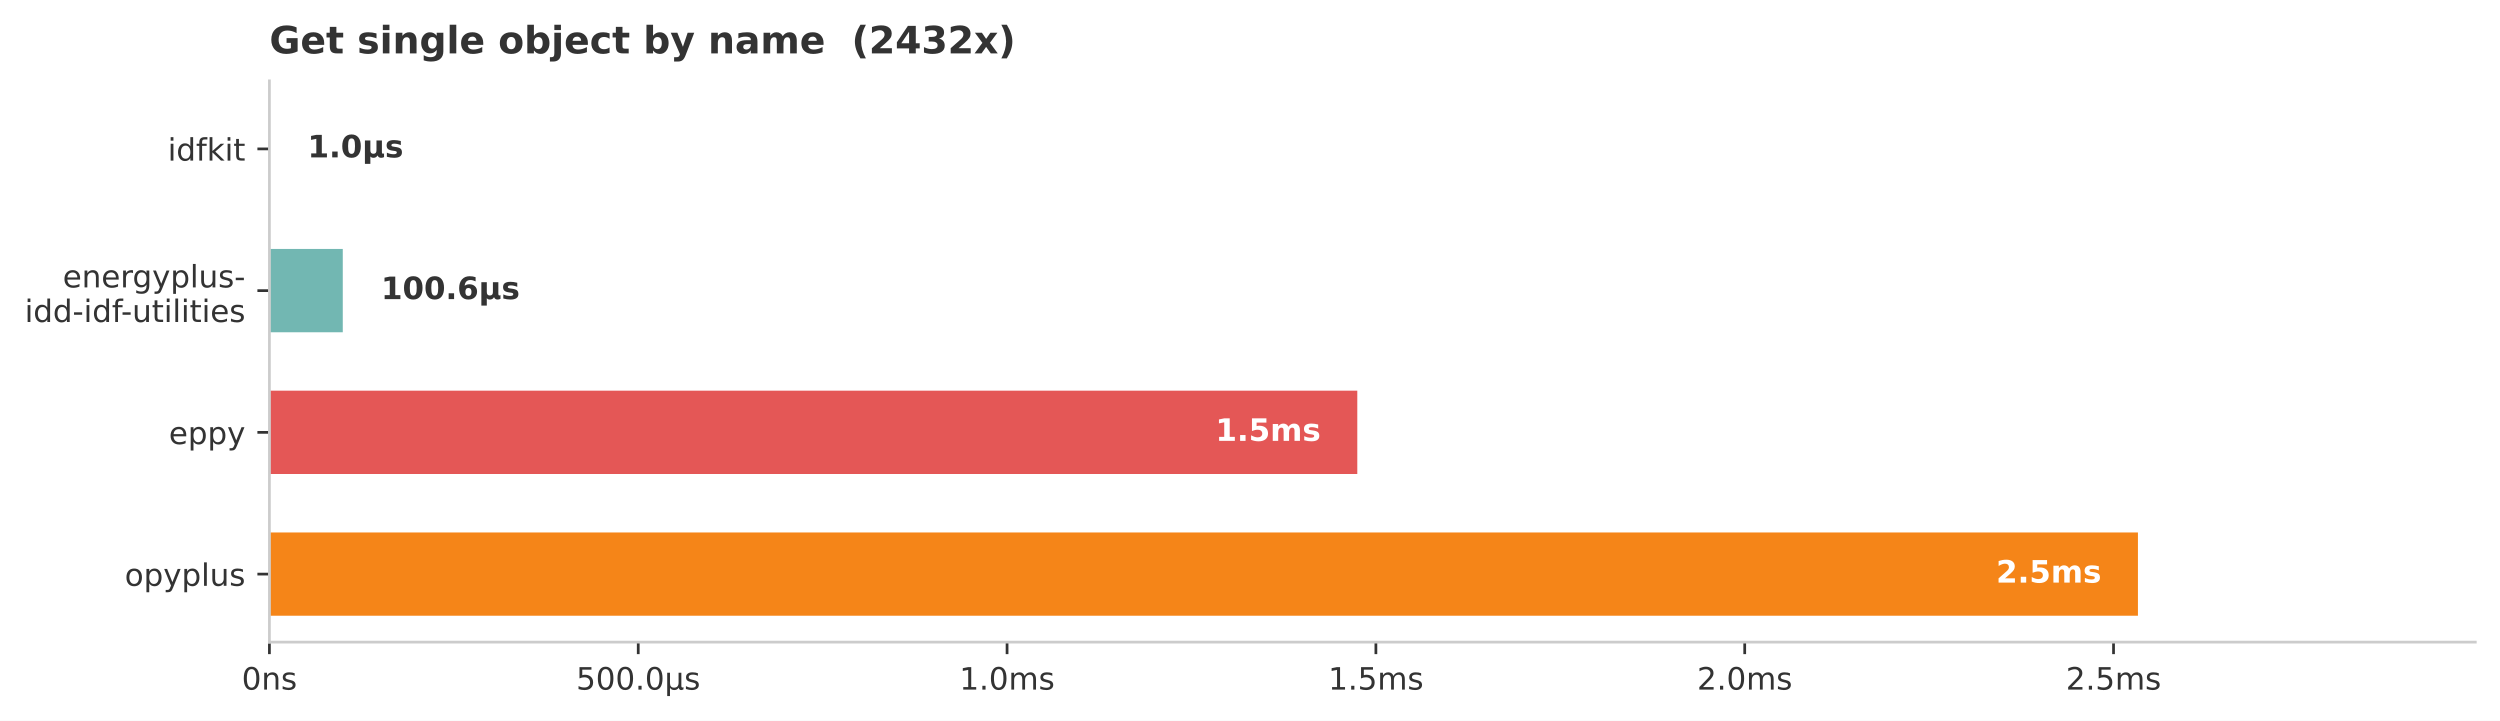
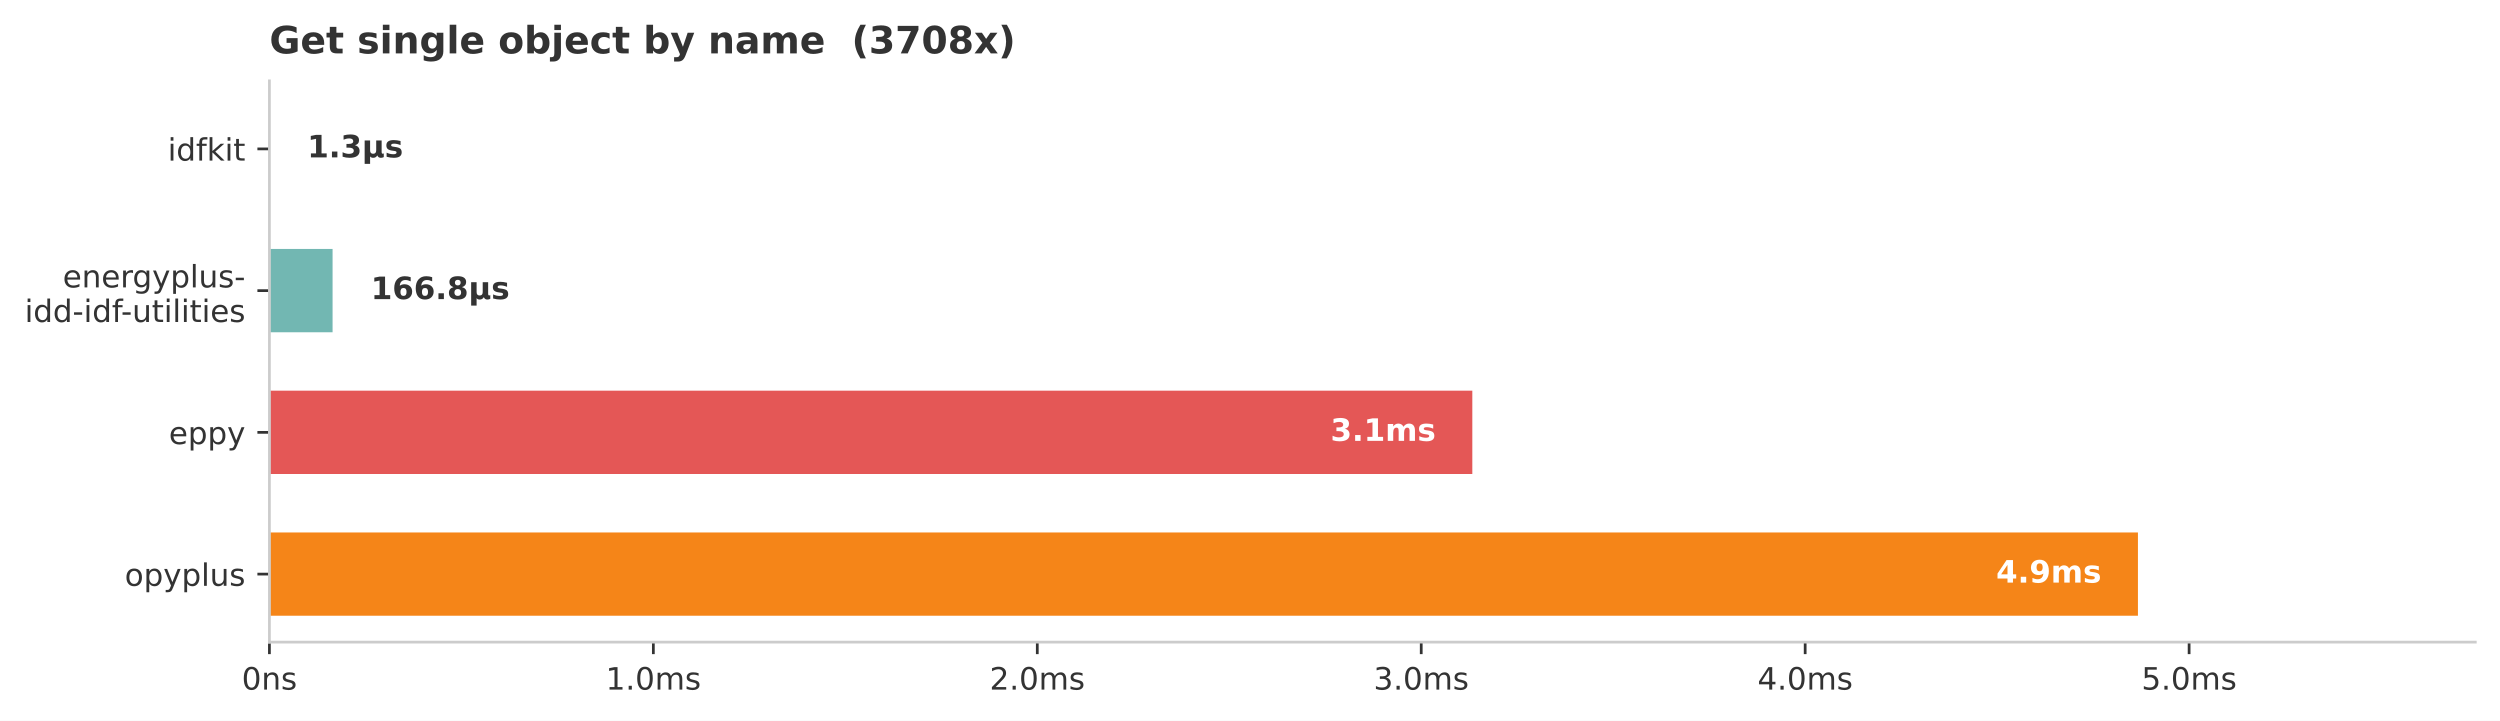
<svg xmlns="http://www.w3.org/2000/svg" xmlns:xlink="http://www.w3.org/1999/xlink" width="728.4pt" height="210pt" viewBox="0 0 728.4 210" version="1.1">
  <defs>
    <style type="text/css">*{stroke-linejoin: round; stroke-linecap: butt}</style>
  </defs>
  <g id="figure_1">
    <g id="patch_1">
      <path d="M 0 210 L 728.4 210 L 728.4 -0 L 0 -0 z " style="fill: #ffffff" />
    </g>
    <g id="axes_1">
      <g id="patch_2">
        <path d="M 78.497 187.089 L 721.2 187.089 L 721.2 23.558 L 78.497 23.558 z " style="fill: #ffffff" />
      </g>
      <g id="patch_3">
-         <path d="M 78.497 30.992 L 78.721 30.992 L 78.721 55.769 L 78.497 55.769 z " clip-path="url(#p3cf8672dc3)" style="fill: #4c78a8; stroke: #ffffff; stroke-width: 0.5; stroke-linejoin: miter" />
+         <path d="M 78.497 30.992 L 78.643 30.992 L 78.643 55.769 L 78.497 55.769 z " clip-path="url(#p6bf62dc56f)" style="fill: #4c78a8; stroke: #ffffff; stroke-width: 0.5; stroke-linejoin: miter" />
      </g>
      <g id="patch_4">
-         <path d="M 78.497 72.287 L 100.123 72.287 L 100.123 97.065 L 78.497 97.065 z " clip-path="url(#p3cf8672dc3)" style="fill: #72b7b2; stroke: #ffffff; stroke-width: 0.5; stroke-linejoin: miter" />
+         <path d="M 78.497 72.287 L 97.15 72.287 L 97.15 97.065 L 78.497 97.065 z " clip-path="url(#p6bf62dc56f)" style="fill: #72b7b2; stroke: #ffffff; stroke-width: 0.5; stroke-linejoin: miter" />
      </g>
      <g id="patch_5">
-         <path d="M 78.497 113.583 L 395.711 113.583 L 395.711 138.36 L 78.497 138.36 z " clip-path="url(#p3cf8672dc3)" style="fill: #e45756; stroke: #ffffff; stroke-width: 0.5; stroke-linejoin: miter" />
+         <path d="M 78.497 113.583 L 429.224 113.583 L 429.224 138.36 L 78.497 138.36 z " clip-path="url(#p6bf62dc56f)" style="fill: #e45756; stroke: #ffffff; stroke-width: 0.5; stroke-linejoin: miter" />
      </g>
      <g id="patch_6">
-         <path d="M 78.497 154.879 L 623.16 154.879 L 623.16 179.656 L 78.497 179.656 z " clip-path="url(#p3cf8672dc3)" style="fill: #f58518; stroke: #ffffff; stroke-width: 0.5; stroke-linejoin: miter" />
+         <path d="M 78.497 154.879 L 623.16 154.879 L 623.16 179.656 L 78.497 179.656 z " clip-path="url(#p6bf62dc56f)" style="fill: #f58518; stroke: #ffffff; stroke-width: 0.5; stroke-linejoin: miter" />
      </g>
      <g id="matplotlib.axis_1">
        <g id="xtick_1">
          <g id="line2d_1">
            <defs>
-               <path id="md26b31e6a0" d="M 0 0 L 0 3.5 " style="stroke: #333333; stroke-width: 0.8" />
+               <path id="me1932e61db" d="M 0 0 L 0 3.5 " style="stroke: #333333; stroke-width: 0.8" />
            </defs>
            <g>
-               <use xlink:href="#md26b31e6a0" x="78.497" y="187.089" style="fill: #333333; stroke: #333333; stroke-width: 0.8" />
+               <use xlink:href="#me1932e61db" x="78.497" y="187.089" style="fill: #333333; stroke: #333333; stroke-width: 0.8" />
            </g>
          </g>
          <g id="text_1">
            <g style="fill: #333333" transform="translate(70.43734 200.9278) scale(0.09 -0.09)">
              <defs>
                <path id="DejaVuSans-30" d="M 2034 4250 Q 1547 4250 1301 3770 Q 1056 3291 1056 2328 Q 1056 1369 1301 889 Q 1547 409 2034 409 Q 2525 409 2770 889 Q 3016 1369 3016 2328 Q 3016 3291 2770 3770 Q 2525 4250 2034 4250 z M 2034 4750 Q 2819 4750 3233 4129 Q 3647 3509 3647 2328 Q 3647 1150 3233 529 Q 2819 -91 2034 -91 Q 1250 -91 836 529 Q 422 1150 422 2328 Q 422 3509 836 4129 Q 1250 4750 2034 4750 z " transform="scale(0.015625)" />
                <path id="DejaVuSans-6e" d="M 3513 2113 L 3513 0 L 2938 0 L 2938 2094 Q 2938 2591 2744 2837 Q 2550 3084 2163 3084 Q 1697 3084 1428 2787 Q 1159 2491 1159 1978 L 1159 0 L 581 0 L 581 3500 L 1159 3500 L 1159 2956 Q 1366 3272 1645 3428 Q 1925 3584 2291 3584 Q 2894 3584 3203 3211 Q 3513 2838 3513 2113 z " transform="scale(0.015625)" />
                <path id="DejaVuSans-73" d="M 2834 3397 L 2834 2853 Q 2591 2978 2328 3040 Q 2066 3103 1784 3103 Q 1356 3103 1142 2972 Q 928 2841 928 2578 Q 928 2378 1081 2264 Q 1234 2150 1697 2047 L 1894 2003 Q 2506 1872 2764 1633 Q 3022 1394 3022 966 Q 3022 478 2636 193 Q 2250 -91 1575 -91 Q 1294 -91 989 -36 Q 684 19 347 128 L 347 722 Q 666 556 975 473 Q 1284 391 1588 391 Q 1994 391 2212 530 Q 2431 669 2431 922 Q 2431 1156 2273 1281 Q 2116 1406 1581 1522 L 1381 1569 Q 847 1681 609 1914 Q 372 2147 372 2553 Q 372 3047 722 3315 Q 1072 3584 1716 3584 Q 2034 3584 2315 3537 Q 2597 3491 2834 3397 z " transform="scale(0.015625)" />
              </defs>
              <use xlink:href="#DejaVuSans-30" />
              <use xlink:href="#DejaVuSans-6e" transform="translate(63.62305 0)" />
              <use xlink:href="#DejaVuSans-73" transform="translate(127.002 0)" />
            </g>
          </g>
        </g>
        <g id="xtick_2">
          <g id="line2d_2">
            <g>
-               <use xlink:href="#md26b31e6a0" x="185.957" y="187.089" style="fill: #333333; stroke: #333333; stroke-width: 0.8" />
+               <use xlink:href="#me1932e61db" x="190.361" y="187.089" style="fill: #333333; stroke: #333333; stroke-width: 0.8" />
            </g>
          </g>
          <g id="text_2">
-             <g style="fill: #333333" transform="translate(167.8671 200.9278) scale(0.09 -0.09)">
-               <defs>
-                 <path id="DejaVuSans-35" d="M 691 4666 L 3169 4666 L 3169 4134 L 1269 4134 L 1269 2991 Q 1406 3038 1543 3061 Q 1681 3084 1819 3084 Q 2600 3084 3056 2656 Q 3513 2228 3513 1497 Q 3513 744 3044 326 Q 2575 -91 1722 -91 Q 1428 -91 1123 -41 Q 819 9 494 109 L 494 744 Q 775 591 1075 516 Q 1375 441 1709 441 Q 2250 441 2565 725 Q 2881 1009 2881 1497 Q 2881 1984 2565 2268 Q 2250 2553 1709 2553 Q 1456 2553 1204 2497 Q 953 2441 691 2322 L 691 4666 z " transform="scale(0.015625)" />
+             <g style="fill: #333333" transform="translate(176.477 200.9278) scale(0.09 -0.09)">
+               <defs>
+                 <path id="DejaVuSans-31" d="M 794 531 L 1825 531 L 1825 4091 L 703 3866 L 703 4441 L 1819 4666 L 2450 4666 L 2450 531 L 3481 531 L 3481 0 L 794 0 L 794 531 z " transform="scale(0.015625)" />
                <path id="DejaVuSans-2e" d="M 684 794 L 1344 794 L 1344 0 L 684 0 L 684 794 z " transform="scale(0.015625)" />
-                 <path id="DejaVuSans-b5" d="M 544 -1331 L 544 3500 L 1119 3500 L 1119 1325 Q 1119 872 1334 640 Q 1550 409 1972 409 Q 2434 409 2667 671 Q 2900 934 2900 1459 L 2900 3500 L 3475 3500 L 3475 806 Q 3475 619 3529 530 Q 3584 441 3700 441 Q 3728 441 3778 458 Q 3828 475 3916 513 L 3916 50 Q 3788 -22 3673 -56 Q 3559 -91 3450 -91 Q 3234 -91 3106 31 Q 2978 153 2931 403 Q 2775 156 2548 32 Q 2322 -91 2016 -91 Q 1697 -91 1473 31 Q 1250 153 1119 397 L 1119 -1331 L 544 -1331 z " transform="scale(0.015625)" />
-               </defs>
-               <use xlink:href="#DejaVuSans-35" />
-               <use xlink:href="#DejaVuSans-30" transform="translate(63.62305 0)" />
-               <use xlink:href="#DejaVuSans-30" transform="translate(127.2461 0)" />
-               <use xlink:href="#DejaVuSans-2e" transform="translate(190.8691 0)" />
-               <use xlink:href="#DejaVuSans-30" transform="translate(222.6562 0)" />
-               <use xlink:href="#DejaVuSans-b5" transform="translate(286.2793 0)" />
-               <use xlink:href="#DejaVuSans-73" transform="translate(349.9023 0)" />
+                 <path id="DejaVuSans-6d" d="M 3328 2828 Q 3544 3216 3844 3400 Q 4144 3584 4550 3584 Q 5097 3584 5394 3201 Q 5691 2819 5691 2113 L 5691 0 L 5113 0 L 5113 2094 Q 5113 2597 4934 2840 Q 4756 3084 4391 3084 Q 3944 3084 3684 2787 Q 3425 2491 3425 1978 L 3425 0 L 2847 0 L 2847 2094 Q 2847 2600 2669 2842 Q 2491 3084 2119 3084 Q 1678 3084 1418 2786 Q 1159 2488 1159 1978 L 1159 0 L 581 0 L 581 3500 L 1159 3500 L 1159 2956 Q 1356 3278 1631 3431 Q 1906 3584 2284 3584 Q 2666 3584 2933 3390 Q 3200 3197 3328 2828 z " transform="scale(0.015625)" />
+               </defs>
+               <use xlink:href="#DejaVuSans-31" />
+               <use xlink:href="#DejaVuSans-2e" transform="translate(63.62305 0)" />
+               <use xlink:href="#DejaVuSans-30" transform="translate(95.41016 0)" />
+               <use xlink:href="#DejaVuSans-6d" transform="translate(159.0332 0)" />
+               <use xlink:href="#DejaVuSans-73" transform="translate(256.4453 0)" />
            </g>
          </g>
        </g>
        <g id="xtick_3">
          <g id="line2d_3">
            <g>
-               <use xlink:href="#md26b31e6a0" x="293.418" y="187.089" style="fill: #333333; stroke: #333333; stroke-width: 0.8" />
+               <use xlink:href="#me1932e61db" x="302.225" y="187.089" style="fill: #333333; stroke: #333333; stroke-width: 0.8" />
            </g>
          </g>
          <g id="text_3">
-             <g style="fill: #333333" transform="translate(279.5336 200.9278) scale(0.09 -0.09)">
-               <defs>
-                 <path id="DejaVuSans-31" d="M 794 531 L 1825 531 L 1825 4091 L 703 3866 L 703 4441 L 1819 4666 L 2450 4666 L 2450 531 L 3481 531 L 3481 0 L 794 0 L 794 531 z " transform="scale(0.015625)" />
-                 <path id="DejaVuSans-6d" d="M 3328 2828 Q 3544 3216 3844 3400 Q 4144 3584 4550 3584 Q 5097 3584 5394 3201 Q 5691 2819 5691 2113 L 5691 0 L 5113 0 L 5113 2094 Q 5113 2597 4934 2840 Q 4756 3084 4391 3084 Q 3944 3084 3684 2787 Q 3425 2491 3425 1978 L 3425 0 L 2847 0 L 2847 2094 Q 2847 2600 2669 2842 Q 2491 3084 2119 3084 Q 1678 3084 1418 2786 Q 1159 2488 1159 1978 L 1159 0 L 581 0 L 581 3500 L 1159 3500 L 1159 2956 Q 1356 3278 1631 3431 Q 1906 3584 2284 3584 Q 2666 3584 2933 3390 Q 3200 3197 3328 2828 z " transform="scale(0.015625)" />
-               </defs>
-               <use xlink:href="#DejaVuSans-31" />
+             <g style="fill: #333333" transform="translate(288.3413 200.9278) scale(0.09 -0.09)">
+               <defs>
+                 <path id="DejaVuSans-32" d="M 1228 531 L 3431 531 L 3431 0 L 469 0 L 469 531 Q 828 903 1448 1529 Q 2069 2156 2228 2338 Q 2531 2678 2651 2914 Q 2772 3150 2772 3378 Q 2772 3750 2511 3984 Q 2250 4219 1831 4219 Q 1534 4219 1204 4116 Q 875 4013 500 3803 L 500 4441 Q 881 4594 1212 4672 Q 1544 4750 1819 4750 Q 2544 4750 2975 4387 Q 3406 4025 3406 3419 Q 3406 3131 3298 2873 Q 3191 2616 2906 2266 Q 2828 2175 2409 1742 Q 1991 1309 1228 531 z " transform="scale(0.015625)" />
+               </defs>
+               <use xlink:href="#DejaVuSans-32" />
              <use xlink:href="#DejaVuSans-2e" transform="translate(63.62305 0)" />
              <use xlink:href="#DejaVuSans-30" transform="translate(95.41016 0)" />
              <use xlink:href="#DejaVuSans-6d" transform="translate(159.0332 0)" />
              <use xlink:href="#DejaVuSans-73" transform="translate(256.4453 0)" />
            </g>
          </g>
        </g>
        <g id="xtick_4">
          <g id="line2d_4">
            <g>
-               <use xlink:href="#md26b31e6a0" x="400.878" y="187.089" style="fill: #333333; stroke: #333333; stroke-width: 0.8" />
+               <use xlink:href="#me1932e61db" x="414.089" y="187.089" style="fill: #333333; stroke: #333333; stroke-width: 0.8" />
            </g>
          </g>
          <g id="text_4">
-             <g style="fill: #333333" transform="translate(386.9941 200.9278) scale(0.09 -0.09)">
-               <use xlink:href="#DejaVuSans-31" />
-               <use xlink:href="#DejaVuSans-2e" transform="translate(63.62305 0)" />
-               <use xlink:href="#DejaVuSans-35" transform="translate(95.41016 0)" />
+             <g style="fill: #333333" transform="translate(400.2056 200.9278) scale(0.09 -0.09)">
+               <defs>
+                 <path id="DejaVuSans-33" d="M 2597 2516 Q 3050 2419 3304 2112 Q 3559 1806 3559 1356 Q 3559 666 3084 287 Q 2609 -91 1734 -91 Q 1441 -91 1130 -33 Q 819 25 488 141 L 488 750 Q 750 597 1062 519 Q 1375 441 1716 441 Q 2309 441 2620 675 Q 2931 909 2931 1356 Q 2931 1769 2642 2001 Q 2353 2234 1838 2234 L 1294 2234 L 1294 2753 L 1863 2753 Q 2328 2753 2575 2939 Q 2822 3125 2822 3475 Q 2822 3834 2567 4026 Q 2313 4219 1838 4219 Q 1578 4219 1281 4162 Q 984 4106 628 3988 L 628 4550 Q 988 4650 1302 4700 Q 1616 4750 1894 4750 Q 2613 4750 3031 4423 Q 3450 4097 3450 3541 Q 3450 3153 3228 2886 Q 3006 2619 2597 2516 z " transform="scale(0.015625)" />
+               </defs>
+               <use xlink:href="#DejaVuSans-33" />
+               <use xlink:href="#DejaVuSans-2e" transform="translate(63.62305 0)" />
+               <use xlink:href="#DejaVuSans-30" transform="translate(95.41016 0)" />
              <use xlink:href="#DejaVuSans-6d" transform="translate(159.0332 0)" />
              <use xlink:href="#DejaVuSans-73" transform="translate(256.4453 0)" />
            </g>
          </g>
        </g>
        <g id="xtick_5">
          <g id="line2d_5">
            <g>
-               <use xlink:href="#md26b31e6a0" x="508.339" y="187.089" style="fill: #333333; stroke: #333333; stroke-width: 0.8" />
+               <use xlink:href="#me1932e61db" x="525.954" y="187.089" style="fill: #333333; stroke: #333333; stroke-width: 0.8" />
            </g>
          </g>
          <g id="text_5">
-             <g style="fill: #333333" transform="translate(494.4546 200.9278) scale(0.09 -0.09)">
-               <defs>
-                 <path id="DejaVuSans-32" d="M 1228 531 L 3431 531 L 3431 0 L 469 0 L 469 531 Q 828 903 1448 1529 Q 2069 2156 2228 2338 Q 2531 2678 2651 2914 Q 2772 3150 2772 3378 Q 2772 3750 2511 3984 Q 2250 4219 1831 4219 Q 1534 4219 1204 4116 Q 875 4013 500 3803 L 500 4441 Q 881 4594 1212 4672 Q 1544 4750 1819 4750 Q 2544 4750 2975 4387 Q 3406 4025 3406 3419 Q 3406 3131 3298 2873 Q 3191 2616 2906 2266 Q 2828 2175 2409 1742 Q 1991 1309 1228 531 z " transform="scale(0.015625)" />
-               </defs>
-               <use xlink:href="#DejaVuSans-32" />
+             <g style="fill: #333333" transform="translate(512.0699 200.9278) scale(0.09 -0.09)">
+               <defs>
+                 <path id="DejaVuSans-34" d="M 2419 4116 L 825 1625 L 2419 1625 L 2419 4116 z M 2253 4666 L 3047 4666 L 3047 1625 L 3713 1625 L 3713 1100 L 3047 1100 L 3047 0 L 2419 0 L 2419 1100 L 313 1100 L 313 1709 L 2253 4666 z " transform="scale(0.015625)" />
+               </defs>
+               <use xlink:href="#DejaVuSans-34" />
              <use xlink:href="#DejaVuSans-2e" transform="translate(63.62305 0)" />
              <use xlink:href="#DejaVuSans-30" transform="translate(95.41016 0)" />
              <use xlink:href="#DejaVuSans-6d" transform="translate(159.0332 0)" />
              <use xlink:href="#DejaVuSans-73" transform="translate(256.4453 0)" />
            </g>
          </g>
        </g>
        <g id="xtick_6">
          <g id="line2d_6">
            <g>
-               <use xlink:href="#md26b31e6a0" x="615.799" y="187.089" style="fill: #333333; stroke: #333333; stroke-width: 0.8" />
+               <use xlink:href="#me1932e61db" x="637.818" y="187.089" style="fill: #333333; stroke: #333333; stroke-width: 0.8" />
            </g>
          </g>
          <g id="text_6">
-             <g style="fill: #333333" transform="translate(601.9151 200.9278) scale(0.09 -0.09)">
-               <use xlink:href="#DejaVuSans-32" />
-               <use xlink:href="#DejaVuSans-2e" transform="translate(63.62305 0)" />
-               <use xlink:href="#DejaVuSans-35" transform="translate(95.41016 0)" />
+             <g style="fill: #333333" transform="translate(623.9342 200.9278) scale(0.09 -0.09)">
+               <defs>
+                 <path id="DejaVuSans-35" d="M 691 4666 L 3169 4666 L 3169 4134 L 1269 4134 L 1269 2991 Q 1406 3038 1543 3061 Q 1681 3084 1819 3084 Q 2600 3084 3056 2656 Q 3513 2228 3513 1497 Q 3513 744 3044 326 Q 2575 -91 1722 -91 Q 1428 -91 1123 -41 Q 819 9 494 109 L 494 744 Q 775 591 1075 516 Q 1375 441 1709 441 Q 2250 441 2565 725 Q 2881 1009 2881 1497 Q 2881 1984 2565 2268 Q 2250 2553 1709 2553 Q 1456 2553 1204 2497 Q 953 2441 691 2322 L 691 4666 z " transform="scale(0.015625)" />
+               </defs>
+               <use xlink:href="#DejaVuSans-35" />
+               <use xlink:href="#DejaVuSans-2e" transform="translate(63.62305 0)" />
+               <use xlink:href="#DejaVuSans-30" transform="translate(95.41016 0)" />
              <use xlink:href="#DejaVuSans-6d" transform="translate(159.0332 0)" />
              <use xlink:href="#DejaVuSans-73" transform="translate(256.4453 0)" />
            </g>
          </g>
        </g>
      </g>
      <g id="matplotlib.axis_2">
        <g id="ytick_1">
          <g id="line2d_7">
            <defs>
-               <path id="m6443f5de7f" d="M 0 0 L -3.5 0 " style="stroke: #333333; stroke-width: 0.8" />
+               <path id="m9a90d2bda2" d="M 0 0 L -3.5 0 " style="stroke: #333333; stroke-width: 0.8" />
            </defs>
            <g>
-               <use xlink:href="#m6443f5de7f" x="78.497" y="43.38" style="fill: #333333; stroke: #333333; stroke-width: 0.8" />
+               <use xlink:href="#m9a90d2bda2" x="78.497" y="43.38" style="fill: #333333; stroke: #333333; stroke-width: 0.8" />
            </g>
          </g>
          <g id="text_7">
            <g style="fill: #333333" transform="translate(48.87422 46.79951) scale(0.09 -0.09)">
              <defs>
                <path id="DejaVuSans-69" d="M 603 3500 L 1178 3500 L 1178 0 L 603 0 L 603 3500 z M 603 4863 L 1178 4863 L 1178 4134 L 603 4134 L 603 4863 z " transform="scale(0.015625)" />
                <path id="DejaVuSans-64" d="M 2906 2969 L 2906 4863 L 3481 4863 L 3481 0 L 2906 0 L 2906 525 Q 2725 213 2448 61 Q 2172 -91 1784 -91 Q 1150 -91 751 415 Q 353 922 353 1747 Q 353 2572 751 3078 Q 1150 3584 1784 3584 Q 2172 3584 2448 3432 Q 2725 3281 2906 2969 z M 947 1747 Q 947 1113 1208 752 Q 1469 391 1925 391 Q 2381 391 2643 752 Q 2906 1113 2906 1747 Q 2906 2381 2643 2742 Q 2381 3103 1925 3103 Q 1469 3103 1208 2742 Q 947 2381 947 1747 z " transform="scale(0.015625)" />
                <path id="DejaVuSans-66" d="M 2375 4863 L 2375 4384 L 1825 4384 Q 1516 4384 1395 4259 Q 1275 4134 1275 3809 L 1275 3500 L 2222 3500 L 2222 3053 L 1275 3053 L 1275 0 L 697 0 L 697 3053 L 147 3053 L 147 3500 L 697 3500 L 697 3744 Q 697 4328 969 4595 Q 1241 4863 1831 4863 L 2375 4863 z " transform="scale(0.015625)" />
                <path id="DejaVuSans-6b" d="M 581 4863 L 1159 4863 L 1159 1991 L 2875 3500 L 3609 3500 L 1753 1863 L 3688 0 L 2938 0 L 1159 1709 L 1159 0 L 581 0 L 581 4863 z " transform="scale(0.015625)" />
                <path id="DejaVuSans-74" d="M 1172 4494 L 1172 3500 L 2356 3500 L 2356 3053 L 1172 3053 L 1172 1153 Q 1172 725 1289 603 Q 1406 481 1766 481 L 2356 481 L 2356 0 L 1766 0 Q 1100 0 847 248 Q 594 497 594 1153 L 594 3053 L 172 3053 L 172 3500 L 594 3500 L 594 4494 L 1172 4494 z " transform="scale(0.015625)" />
              </defs>
              <use xlink:href="#DejaVuSans-69" />
              <use xlink:href="#DejaVuSans-64" transform="translate(27.7832 0)" />
              <use xlink:href="#DejaVuSans-66" transform="translate(91.25977 0)" />
              <use xlink:href="#DejaVuSans-6b" transform="translate(126.4648 0)" />
              <use xlink:href="#DejaVuSans-69" transform="translate(184.375 0)" />
              <use xlink:href="#DejaVuSans-74" transform="translate(212.1582 0)" />
            </g>
          </g>
        </g>
        <g id="ytick_2">
          <g id="line2d_8">
            <g>
-               <use xlink:href="#m6443f5de7f" x="78.497" y="84.676" style="fill: #333333; stroke: #333333; stroke-width: 0.8" />
+               <use xlink:href="#m9a90d2bda2" x="78.497" y="84.676" style="fill: #333333; stroke: #333333; stroke-width: 0.8" />
            </g>
          </g>
          <g id="text_8">
            <g style="fill: #333333" transform="translate(18.28125 83.74004) scale(0.09 -0.09)">
              <defs>
                <path id="DejaVuSans-65" d="M 3597 1894 L 3597 1613 L 953 1613 Q 991 1019 1311 708 Q 1631 397 2203 397 Q 2534 397 2845 478 Q 3156 559 3463 722 L 3463 178 Q 3153 47 2828 -22 Q 2503 -91 2169 -91 Q 1331 -91 842 396 Q 353 884 353 1716 Q 353 2575 817 3079 Q 1281 3584 2069 3584 Q 2775 3584 3186 3129 Q 3597 2675 3597 1894 z M 3022 2063 Q 3016 2534 2758 2815 Q 2500 3097 2075 3097 Q 1594 3097 1305 2825 Q 1016 2553 972 2059 L 3022 2063 z " transform="scale(0.015625)" />
                <path id="DejaVuSans-72" d="M 2631 2963 Q 2534 3019 2420 3045 Q 2306 3072 2169 3072 Q 1681 3072 1420 2755 Q 1159 2438 1159 1844 L 1159 0 L 581 0 L 581 3500 L 1159 3500 L 1159 2956 Q 1341 3275 1631 3429 Q 1922 3584 2338 3584 Q 2397 3584 2469 3576 Q 2541 3569 2628 3553 L 2631 2963 z " transform="scale(0.015625)" />
                <path id="DejaVuSans-67" d="M 2906 1791 Q 2906 2416 2648 2759 Q 2391 3103 1925 3103 Q 1463 3103 1205 2759 Q 947 2416 947 1791 Q 947 1169 1205 825 Q 1463 481 1925 481 Q 2391 481 2648 825 Q 2906 1169 2906 1791 z M 3481 434 Q 3481 -459 3084 -895 Q 2688 -1331 1869 -1331 Q 1566 -1331 1297 -1286 Q 1028 -1241 775 -1147 L 775 -588 Q 1028 -725 1275 -790 Q 1522 -856 1778 -856 Q 2344 -856 2625 -561 Q 2906 -266 2906 331 L 2906 616 Q 2728 306 2450 153 Q 2172 0 1784 0 Q 1141 0 747 490 Q 353 981 353 1791 Q 353 2603 747 3093 Q 1141 3584 1784 3584 Q 2172 3584 2450 3431 Q 2728 3278 2906 2969 L 2906 3500 L 3481 3500 L 3481 434 z " transform="scale(0.015625)" />
                <path id="DejaVuSans-79" d="M 2059 -325 Q 1816 -950 1584 -1140 Q 1353 -1331 966 -1331 L 506 -1331 L 506 -850 L 844 -850 Q 1081 -850 1212 -737 Q 1344 -625 1503 -206 L 1606 56 L 191 3500 L 800 3500 L 1894 763 L 2988 3500 L 3597 3500 L 2059 -325 z " transform="scale(0.015625)" />
                <path id="DejaVuSans-70" d="M 1159 525 L 1159 -1331 L 581 -1331 L 581 3500 L 1159 3500 L 1159 2969 Q 1341 3281 1617 3432 Q 1894 3584 2278 3584 Q 2916 3584 3314 3078 Q 3713 2572 3713 1747 Q 3713 922 3314 415 Q 2916 -91 2278 -91 Q 1894 -91 1617 61 Q 1341 213 1159 525 z M 3116 1747 Q 3116 2381 2855 2742 Q 2594 3103 2138 3103 Q 1681 3103 1420 2742 Q 1159 2381 1159 1747 Q 1159 1113 1420 752 Q 1681 391 2138 391 Q 2594 391 2855 752 Q 3116 1113 3116 1747 z " transform="scale(0.015625)" />
                <path id="DejaVuSans-6c" d="M 603 4863 L 1178 4863 L 1178 0 L 603 0 L 603 4863 z " transform="scale(0.015625)" />
                <path id="DejaVuSans-75" d="M 544 1381 L 544 3500 L 1119 3500 L 1119 1403 Q 1119 906 1312 657 Q 1506 409 1894 409 Q 2359 409 2629 706 Q 2900 1003 2900 1516 L 2900 3500 L 3475 3500 L 3475 0 L 2900 0 L 2900 538 Q 2691 219 2414 64 Q 2138 -91 1772 -91 Q 1169 -91 856 284 Q 544 659 544 1381 z M 1991 3584 L 1991 3584 z " transform="scale(0.015625)" />
                <path id="DejaVuSans-2d" d="M 313 2009 L 1997 2009 L 1997 1497 L 313 1497 L 313 2009 z " transform="scale(0.015625)" />
              </defs>
              <use xlink:href="#DejaVuSans-65" />
              <use xlink:href="#DejaVuSans-6e" transform="translate(61.52344 0)" />
              <use xlink:href="#DejaVuSans-65" transform="translate(124.9023 0)" />
              <use xlink:href="#DejaVuSans-72" transform="translate(186.4258 0)" />
              <use xlink:href="#DejaVuSans-67" transform="translate(225.7891 0)" />
              <use xlink:href="#DejaVuSans-79" transform="translate(289.2656 0)" />
              <use xlink:href="#DejaVuSans-70" transform="translate(348.4453 0)" />
              <use xlink:href="#DejaVuSans-6c" transform="translate(411.9219 0)" />
              <use xlink:href="#DejaVuSans-75" transform="translate(439.7051 0)" />
              <use xlink:href="#DejaVuSans-73" transform="translate(503.084 0)" />
              <use xlink:href="#DejaVuSans-2d" transform="translate(555.1836 0)" />
            </g>
            <g style="fill: #333333" transform="translate(7.2 93.81807) scale(0.09 -0.09)">
              <use xlink:href="#DejaVuSans-69" />
              <use xlink:href="#DejaVuSans-64" transform="translate(27.7832 0)" />
              <use xlink:href="#DejaVuSans-64" transform="translate(91.25977 0)" />
              <use xlink:href="#DejaVuSans-2d" transform="translate(154.7363 0)" />
              <use xlink:href="#DejaVuSans-69" transform="translate(190.8203 0)" />
              <use xlink:href="#DejaVuSans-64" transform="translate(218.6035 0)" />
              <use xlink:href="#DejaVuSans-66" transform="translate(282.0801 0)" />
              <use xlink:href="#DejaVuSans-2d" transform="translate(311.7852 0)" />
              <use xlink:href="#DejaVuSans-75" transform="translate(347.8691 0)" />
              <use xlink:href="#DejaVuSans-74" transform="translate(411.248 0)" />
              <use xlink:href="#DejaVuSans-69" transform="translate(450.457 0)" />
              <use xlink:href="#DejaVuSans-6c" transform="translate(478.2402 0)" />
              <use xlink:href="#DejaVuSans-69" transform="translate(506.0234 0)" />
              <use xlink:href="#DejaVuSans-74" transform="translate(533.8066 0)" />
              <use xlink:href="#DejaVuSans-69" transform="translate(573.0156 0)" />
              <use xlink:href="#DejaVuSans-65" transform="translate(600.7988 0)" />
              <use xlink:href="#DejaVuSans-73" transform="translate(662.3223 0)" />
            </g>
          </g>
        </g>
        <g id="ytick_3">
          <g id="line2d_9">
            <g>
-               <use xlink:href="#m6443f5de7f" x="78.497" y="125.972" style="fill: #333333; stroke: #333333; stroke-width: 0.8" />
+               <use xlink:href="#m9a90d2bda2" x="78.497" y="125.972" style="fill: #333333; stroke: #333333; stroke-width: 0.8" />
            </g>
          </g>
          <g id="text_9">
            <g style="fill: #333333" transform="translate(49.20469 129.3909) scale(0.09 -0.09)">
              <use xlink:href="#DejaVuSans-65" />
              <use xlink:href="#DejaVuSans-70" transform="translate(61.52344 0)" />
              <use xlink:href="#DejaVuSans-70" transform="translate(125 0)" />
              <use xlink:href="#DejaVuSans-79" transform="translate(188.4766 0)" />
            </g>
          </g>
        </g>
        <g id="ytick_4">
          <g id="line2d_10">
            <g>
-               <use xlink:href="#m6443f5de7f" x="78.497" y="167.267" style="fill: #333333; stroke: #333333; stroke-width: 0.8" />
+               <use xlink:href="#m9a90d2bda2" x="78.497" y="167.267" style="fill: #333333; stroke: #333333; stroke-width: 0.8" />
            </g>
          </g>
          <g id="text_10">
            <g style="fill: #333333" transform="translate(36.34313 170.6866) scale(0.09 -0.09)">
              <defs>
                <path id="DejaVuSans-6f" d="M 1959 3097 Q 1497 3097 1228 2736 Q 959 2375 959 1747 Q 959 1119 1226 758 Q 1494 397 1959 397 Q 2419 397 2687 759 Q 2956 1122 2956 1747 Q 2956 2369 2687 2733 Q 2419 3097 1959 3097 z M 1959 3584 Q 2709 3584 3137 3096 Q 3566 2609 3566 1747 Q 3566 888 3137 398 Q 2709 -91 1959 -91 Q 1206 -91 779 398 Q 353 888 353 1747 Q 353 2609 779 3096 Q 1206 3584 1959 3584 z " transform="scale(0.015625)" />
              </defs>
              <use xlink:href="#DejaVuSans-6f" />
              <use xlink:href="#DejaVuSans-70" transform="translate(61.18164 0)" />
              <use xlink:href="#DejaVuSans-79" transform="translate(124.6582 0)" />
              <use xlink:href="#DejaVuSans-70" transform="translate(183.8379 0)" />
              <use xlink:href="#DejaVuSans-6c" transform="translate(247.3145 0)" />
              <use xlink:href="#DejaVuSans-75" transform="translate(275.0977 0)" />
              <use xlink:href="#DejaVuSans-73" transform="translate(338.4766 0)" />
            </g>
          </g>
        </g>
      </g>
      <g id="patch_7">
        <path d="M 78.497 187.089 L 78.497 23.558 " style="fill: none; stroke: #cccccc; stroke-width: 0.8; stroke-linejoin: miter; stroke-linecap: square" />
      </g>
      <g id="patch_8">
        <path d="M 78.497 187.089 L 721.2 187.089 " style="fill: none; stroke: #cccccc; stroke-width: 0.8; stroke-linejoin: miter; stroke-linecap: square" />
      </g>
      <g id="text_11">
-         <g style="fill: #333333" transform="translate(89.61378 45.85381) scale(0.09 -0.09)">
+         <g style="fill: #333333" transform="translate(89.53671 45.85381) scale(0.09 -0.09)">
          <defs>
            <path id="DejaVuSans-Bold-31" d="M 750 831 L 1813 831 L 1813 3847 L 722 3622 L 722 4441 L 1806 4666 L 2950 4666 L 2950 831 L 4013 831 L 4013 0 L 750 0 L 750 831 z " transform="scale(0.015625)" />
            <path id="DejaVuSans-Bold-2e" d="M 653 1209 L 1778 1209 L 1778 0 L 653 0 L 653 1209 z " transform="scale(0.015625)" />
-             <path id="DejaVuSans-Bold-30" d="M 2944 2338 Q 2944 3213 2780 3570 Q 2616 3928 2228 3928 Q 1841 3928 1675 3570 Q 1509 3213 1509 2338 Q 1509 1453 1675 1090 Q 1841 728 2228 728 Q 2613 728 2778 1090 Q 2944 1453 2944 2338 z M 4147 2328 Q 4147 1169 3647 539 Q 3147 -91 2228 -91 Q 1306 -91 806 539 Q 306 1169 306 2328 Q 306 3491 806 4120 Q 1306 4750 2228 4750 Q 3147 4750 3647 4120 Q 4147 3491 4147 2328 z " transform="scale(0.015625)" />
+             <path id="DejaVuSans-Bold-33" d="M 2981 2516 Q 3453 2394 3698 2092 Q 3944 1791 3944 1325 Q 3944 631 3412 270 Q 2881 -91 1863 -91 Q 1503 -91 1142 -33 Q 781 25 428 141 L 428 1069 Q 766 900 1098 814 Q 1431 728 1753 728 Q 2231 728 2486 893 Q 2741 1059 2741 1369 Q 2741 1688 2480 1852 Q 2219 2016 1709 2016 L 1228 2016 L 1228 2791 L 1734 2791 Q 2188 2791 2409 2933 Q 2631 3075 2631 3366 Q 2631 3634 2415 3781 Q 2200 3928 1806 3928 Q 1516 3928 1219 3862 Q 922 3797 628 3669 L 628 4550 Q 984 4650 1334 4700 Q 1684 4750 2022 4750 Q 2931 4750 3382 4451 Q 3834 4153 3834 3553 Q 3834 3144 3618 2883 Q 3403 2622 2981 2516 z " transform="scale(0.015625)" />
            <path id="DejaVuSans-Bold-b5" d="M 544 -1338 L 544 3500 L 1672 3500 L 1672 1466 Q 1672 1103 1828 926 Q 1984 750 2303 750 Q 2625 750 2781 926 Q 2938 1103 2938 1466 L 2938 3500 L 4063 3500 L 4063 1159 Q 4063 938 4114 850 Q 4166 763 4288 763 Q 4344 763 4395 778 Q 4447 794 4506 831 L 4506 50 Q 4341 -22 4195 -56 Q 4050 -91 3909 -91 Q 3631 -91 3454 26 Q 3278 144 3169 403 Q 3022 156 2811 32 Q 2600 -91 2322 -91 Q 2091 -91 1928 -17 Q 1766 56 1672 206 L 1672 -1338 L 544 -1338 z " transform="scale(0.015625)" />
            <path id="DejaVuSans-Bold-73" d="M 3272 3391 L 3272 2541 Q 2913 2691 2578 2766 Q 2244 2841 1947 2841 Q 1628 2841 1473 2761 Q 1319 2681 1319 2516 Q 1319 2381 1436 2309 Q 1553 2238 1856 2203 L 2053 2175 Q 2913 2066 3209 1816 Q 3506 1566 3506 1031 Q 3506 472 3093 190 Q 2681 -91 1863 -91 Q 1516 -91 1145 -36 Q 775 19 384 128 L 384 978 Q 719 816 1070 734 Q 1422 653 1784 653 Q 2113 653 2278 743 Q 2444 834 2444 1013 Q 2444 1163 2330 1236 Q 2216 1309 1875 1350 L 1678 1375 Q 931 1469 631 1722 Q 331 1975 331 2491 Q 331 3047 712 3315 Q 1094 3584 1881 3584 Q 2191 3584 2531 3537 Q 2872 3491 3272 3391 z " transform="scale(0.015625)" />
          </defs>
          <use xlink:href="#DejaVuSans-Bold-31" />
          <use xlink:href="#DejaVuSans-Bold-2e" transform="translate(69.58008 0)" />
-           <use xlink:href="#DejaVuSans-Bold-30" transform="translate(107.5684 0)" />
+           <use xlink:href="#DejaVuSans-Bold-33" transform="translate(107.5684 0)" />
          <use xlink:href="#DejaVuSans-Bold-b5" transform="translate(177.1484 0)" />
          <use xlink:href="#DejaVuSans-Bold-73" transform="translate(250.7324 0)" />
        </g>
      </g>
      <g id="text_12">
-         <g style="fill: #333333" transform="translate(111.0163 87.14949) scale(0.09 -0.09)">
+         <g style="fill: #333333" transform="translate(108.0435 87.14949) scale(0.09 -0.09)">
          <defs>
            <path id="DejaVuSans-Bold-36" d="M 2316 2303 Q 2000 2303 1842 2098 Q 1684 1894 1684 1484 Q 1684 1075 1842 870 Q 2000 666 2316 666 Q 2634 666 2792 870 Q 2950 1075 2950 1484 Q 2950 1894 2792 2098 Q 2634 2303 2316 2303 z M 3803 4544 L 3803 3681 Q 3506 3822 3243 3889 Q 2981 3956 2731 3956 Q 2194 3956 1894 3657 Q 1594 3359 1544 2772 Q 1750 2925 1990 3001 Q 2231 3078 2516 3078 Q 3231 3078 3670 2659 Q 4109 2241 4109 1563 Q 4109 813 3618 361 Q 3128 -91 2303 -91 Q 1394 -91 895 523 Q 397 1138 397 2266 Q 397 3422 980 4083 Q 1563 4744 2578 4744 Q 2900 4744 3203 4694 Q 3506 4644 3803 4544 z " transform="scale(0.015625)" />
+             <path id="DejaVuSans-Bold-38" d="M 2228 2088 Q 1891 2088 1709 1903 Q 1528 1719 1528 1375 Q 1528 1031 1709 848 Q 1891 666 2228 666 Q 2563 666 2741 848 Q 2919 1031 2919 1375 Q 2919 1722 2741 1905 Q 2563 2088 2228 2088 z M 1350 2484 Q 925 2613 709 2878 Q 494 3144 494 3541 Q 494 4131 934 4440 Q 1375 4750 2228 4750 Q 3075 4750 3515 4442 Q 3956 4134 3956 3541 Q 3956 3144 3739 2878 Q 3522 2613 3097 2484 Q 3572 2353 3814 2058 Q 4056 1763 4056 1313 Q 4056 619 3595 264 Q 3134 -91 2228 -91 Q 1319 -91 855 264 Q 391 619 391 1313 Q 391 1763 633 2058 Q 875 2353 1350 2484 z M 1631 3419 Q 1631 3141 1786 2991 Q 1941 2841 2228 2841 Q 2509 2841 2662 2991 Q 2816 3141 2816 3419 Q 2816 3697 2662 3845 Q 2509 3994 2228 3994 Q 1941 3994 1786 3844 Q 1631 3694 1631 3419 z " transform="scale(0.015625)" />
          </defs>
          <use xlink:href="#DejaVuSans-Bold-31" />
-           <use xlink:href="#DejaVuSans-Bold-30" transform="translate(69.58008 0)" />
-           <use xlink:href="#DejaVuSans-Bold-30" transform="translate(139.1602 0)" />
+           <use xlink:href="#DejaVuSans-Bold-36" transform="translate(69.58008 0)" />
+           <use xlink:href="#DejaVuSans-Bold-36" transform="translate(139.1602 0)" />
          <use xlink:href="#DejaVuSans-Bold-2e" transform="translate(208.7402 0)" />
-           <use xlink:href="#DejaVuSans-Bold-36" transform="translate(246.7285 0)" />
+           <use xlink:href="#DejaVuSans-Bold-38" transform="translate(246.7285 0)" />
          <use xlink:href="#DejaVuSans-Bold-b5" transform="translate(316.3086 0)" />
          <use xlink:href="#DejaVuSans-Bold-73" transform="translate(389.8926 0)" />
        </g>
      </g>
      <g id="text_13">
-         <g style="fill: #ffffff" transform="translate(354.1403 128.455) scale(0.09 -0.09)">
-           <defs>
-             <path id="DejaVuSans-Bold-35" d="M 678 4666 L 3669 4666 L 3669 3781 L 1638 3781 L 1638 3059 Q 1775 3097 1914 3117 Q 2053 3138 2203 3138 Q 3056 3138 3531 2711 Q 4006 2284 4006 1522 Q 4006 766 3489 337 Q 2972 -91 2053 -91 Q 1656 -91 1267 -14 Q 878 63 494 219 L 494 1166 Q 875 947 1217 837 Q 1559 728 1863 728 Q 2300 728 2551 942 Q 2803 1156 2803 1522 Q 2803 1891 2551 2103 Q 2300 2316 1863 2316 Q 1603 2316 1309 2248 Q 1016 2181 678 2041 L 678 4666 z " transform="scale(0.015625)" />
+         <g style="fill: #ffffff" transform="translate(387.6538 128.455) scale(0.09 -0.09)">
+           <defs>
            <path id="DejaVuSans-Bold-6d" d="M 3781 2919 Q 3994 3244 4286 3414 Q 4578 3584 4928 3584 Q 5531 3584 5847 3212 Q 6163 2841 6163 2131 L 6163 0 L 5038 0 L 5038 1825 Q 5041 1866 5042 1909 Q 5044 1953 5044 2034 Q 5044 2406 4934 2573 Q 4825 2741 4581 2741 Q 4263 2741 4089 2478 Q 3916 2216 3909 1719 L 3909 0 L 2784 0 L 2784 1825 Q 2784 2406 2684 2573 Q 2584 2741 2328 2741 Q 2006 2741 1831 2477 Q 1656 2213 1656 1722 L 1656 0 L 531 0 L 531 3500 L 1656 3500 L 1656 2988 Q 1863 3284 2130 3434 Q 2397 3584 2719 3584 Q 3081 3584 3359 3409 Q 3638 3234 3781 2919 z " transform="scale(0.015625)" />
          </defs>
-           <use xlink:href="#DejaVuSans-Bold-31" />
+           <use xlink:href="#DejaVuSans-Bold-33" />
          <use xlink:href="#DejaVuSans-Bold-2e" transform="translate(69.58008 0)" />
-           <use xlink:href="#DejaVuSans-Bold-35" transform="translate(107.5684 0)" />
+           <use xlink:href="#DejaVuSans-Bold-31" transform="translate(107.5684 0)" />
          <use xlink:href="#DejaVuSans-Bold-6d" transform="translate(177.1484 0)" />
          <use xlink:href="#DejaVuSans-Bold-73" transform="translate(281.3477 0)" />
        </g>
      </g>
      <g id="text_14">
        <g style="fill: #ffffff" transform="translate(581.5895 169.7507) scale(0.09 -0.09)">
          <defs>
-             <path id="DejaVuSans-Bold-32" d="M 1844 884 L 3897 884 L 3897 0 L 506 0 L 506 884 L 2209 2388 Q 2438 2594 2547 2791 Q 2656 2988 2656 3200 Q 2656 3528 2436 3728 Q 2216 3928 1850 3928 Q 1569 3928 1234 3808 Q 900 3688 519 3450 L 519 4475 Q 925 4609 1322 4679 Q 1719 4750 2100 4750 Q 2938 4750 3402 4381 Q 3866 4013 3866 3353 Q 3866 2972 3669 2642 Q 3472 2313 2841 1759 L 1844 884 z " transform="scale(0.015625)" />
-           </defs>
-           <use xlink:href="#DejaVuSans-Bold-32" />
+             <path id="DejaVuSans-Bold-34" d="M 2356 3675 L 1038 1722 L 2356 1722 L 2356 3675 z M 2156 4666 L 3494 4666 L 3494 1722 L 4159 1722 L 4159 850 L 3494 850 L 3494 0 L 2356 0 L 2356 850 L 288 850 L 288 1881 L 2156 4666 z " transform="scale(0.015625)" />
+             <path id="DejaVuSans-Bold-39" d="M 641 103 L 641 966 Q 928 831 1190 764 Q 1453 697 1709 697 Q 2247 697 2547 995 Q 2847 1294 2900 1881 Q 2688 1725 2447 1647 Q 2206 1569 1925 1569 Q 1209 1569 770 1986 Q 331 2403 331 3084 Q 331 3838 820 4291 Q 1309 4744 2131 4744 Q 3044 4744 3544 4128 Q 4044 3513 4044 2388 Q 4044 1231 3459 570 Q 2875 -91 1856 -91 Q 1528 -91 1228 -42 Q 928 6 641 103 z M 2125 2350 Q 2441 2350 2600 2554 Q 2759 2759 2759 3169 Q 2759 3575 2600 3781 Q 2441 3988 2125 3988 Q 1809 3988 1650 3781 Q 1491 3575 1491 3169 Q 1491 2759 1650 2554 Q 1809 2350 2125 2350 z " transform="scale(0.015625)" />
+           </defs>
+           <use xlink:href="#DejaVuSans-Bold-34" />
          <use xlink:href="#DejaVuSans-Bold-2e" transform="translate(69.58008 0)" />
-           <use xlink:href="#DejaVuSans-Bold-35" transform="translate(107.5684 0)" />
+           <use xlink:href="#DejaVuSans-Bold-39" transform="translate(107.5684 0)" />
          <use xlink:href="#DejaVuSans-Bold-6d" transform="translate(177.1484 0)" />
          <use xlink:href="#DejaVuSans-Bold-73" transform="translate(281.3477 0)" />
        </g>
      </g>
      <g id="text_15">
        <g style="fill: #333333" transform="translate(78.49656 15.55828) scale(0.11 -0.11)">
          <defs>
            <path id="DejaVuSans-Bold-47" d="M 4781 347 Q 4331 128 3847 18 Q 3363 -91 2847 -91 Q 1681 -91 1000 561 Q 319 1213 319 2328 Q 319 3456 1012 4103 Q 1706 4750 2913 4750 Q 3378 4750 3804 4662 Q 4231 4575 4609 4403 L 4609 3438 Q 4219 3659 3833 3768 Q 3447 3878 3059 3878 Q 2341 3878 1952 3476 Q 1563 3075 1563 2328 Q 1563 1588 1938 1184 Q 2313 781 3003 781 Q 3191 781 3352 804 Q 3513 828 3641 878 L 3641 1784 L 2906 1784 L 2906 2591 L 4781 2591 L 4781 347 z " transform="scale(0.015625)" />
            <path id="DejaVuSans-Bold-65" d="M 4031 1759 L 4031 1441 L 1416 1441 Q 1456 1047 1700 850 Q 1944 653 2381 653 Q 2734 653 3104 758 Q 3475 863 3866 1075 L 3866 213 Q 3469 63 3072 -14 Q 2675 -91 2278 -91 Q 1328 -91 801 392 Q 275 875 275 1747 Q 275 2603 792 3093 Q 1309 3584 2216 3584 Q 3041 3584 3536 3087 Q 4031 2591 4031 1759 z M 2881 2131 Q 2881 2450 2695 2645 Q 2509 2841 2209 2841 Q 1884 2841 1681 2658 Q 1478 2475 1428 2131 L 2881 2131 z " transform="scale(0.015625)" />
            <path id="DejaVuSans-Bold-74" d="M 1759 4494 L 1759 3500 L 2913 3500 L 2913 2700 L 1759 2700 L 1759 1216 Q 1759 972 1856 886 Q 1953 800 2241 800 L 2816 800 L 2816 0 L 1856 0 Q 1194 0 917 276 Q 641 553 641 1216 L 641 2700 L 84 2700 L 84 3500 L 641 3500 L 641 4494 L 1759 4494 z " transform="scale(0.015625)" />
            <path id="DejaVuSans-Bold-20" transform="scale(0.015625)" />
            <path id="DejaVuSans-Bold-69" d="M 538 3500 L 1656 3500 L 1656 0 L 538 0 L 538 3500 z M 538 4863 L 1656 4863 L 1656 3950 L 538 3950 L 538 4863 z " transform="scale(0.015625)" />
            <path id="DejaVuSans-Bold-6e" d="M 4056 2131 L 4056 0 L 2931 0 L 2931 347 L 2931 1631 Q 2931 2084 2911 2256 Q 2891 2428 2841 2509 Q 2775 2619 2662 2680 Q 2550 2741 2406 2741 Q 2056 2741 1856 2470 Q 1656 2200 1656 1722 L 1656 0 L 538 0 L 538 3500 L 1656 3500 L 1656 2988 Q 1909 3294 2193 3439 Q 2478 3584 2822 3584 Q 3428 3584 3742 3212 Q 4056 2841 4056 2131 z " transform="scale(0.015625)" />
            <path id="DejaVuSans-Bold-67" d="M 2919 594 Q 2688 288 2409 144 Q 2131 0 1766 0 Q 1125 0 706 504 Q 288 1009 288 1791 Q 288 2575 706 3076 Q 1125 3578 1766 3578 Q 2131 3578 2409 3434 Q 2688 3291 2919 2981 L 2919 3500 L 4044 3500 L 4044 353 Q 4044 -491 3511 -936 Q 2978 -1381 1966 -1381 Q 1638 -1381 1331 -1331 Q 1025 -1281 716 -1178 L 716 -306 Q 1009 -475 1290 -558 Q 1572 -641 1856 -641 Q 2406 -641 2662 -400 Q 2919 -159 2919 353 L 2919 594 z M 2181 2772 Q 1834 2772 1640 2515 Q 1447 2259 1447 1791 Q 1447 1309 1634 1061 Q 1822 813 2181 813 Q 2531 813 2725 1069 Q 2919 1325 2919 1791 Q 2919 2259 2725 2515 Q 2531 2772 2181 2772 z " transform="scale(0.015625)" />
            <path id="DejaVuSans-Bold-6c" d="M 538 4863 L 1656 4863 L 1656 0 L 538 0 L 538 4863 z " transform="scale(0.015625)" />
            <path id="DejaVuSans-Bold-6f" d="M 2203 2784 Q 1831 2784 1636 2517 Q 1441 2250 1441 1747 Q 1441 1244 1636 976 Q 1831 709 2203 709 Q 2569 709 2762 976 Q 2956 1244 2956 1747 Q 2956 2250 2762 2517 Q 2569 2784 2203 2784 z M 2203 3584 Q 3106 3584 3614 3096 Q 4122 2609 4122 1747 Q 4122 884 3614 396 Q 3106 -91 2203 -91 Q 1297 -91 786 396 Q 275 884 275 1747 Q 275 2609 786 3096 Q 1297 3584 2203 3584 z " transform="scale(0.015625)" />
            <path id="DejaVuSans-Bold-62" d="M 2400 722 Q 2759 722 2948 984 Q 3138 1247 3138 1747 Q 3138 2247 2948 2509 Q 2759 2772 2400 2772 Q 2041 2772 1848 2508 Q 1656 2244 1656 1747 Q 1656 1250 1848 986 Q 2041 722 2400 722 z M 1656 2988 Q 1888 3294 2169 3439 Q 2450 3584 2816 3584 Q 3463 3584 3878 3070 Q 4294 2556 4294 1747 Q 4294 938 3878 423 Q 3463 -91 2816 -91 Q 2450 -91 2169 54 Q 1888 200 1656 506 L 1656 0 L 538 0 L 538 4863 L 1656 4863 L 1656 2988 z " transform="scale(0.015625)" />
            <path id="DejaVuSans-Bold-6a" d="M 538 3500 L 1656 3500 L 1656 63 Q 1656 -641 1318 -1011 Q 981 -1381 341 -1381 L -213 -1381 L -213 -647 L -19 -647 Q 300 -647 419 -503 Q 538 -359 538 63 L 538 3500 z M 538 4863 L 1656 4863 L 1656 3950 L 538 3950 L 538 4863 z " transform="scale(0.015625)" />
            <path id="DejaVuSans-Bold-63" d="M 3366 3391 L 3366 2478 Q 3138 2634 2908 2709 Q 2678 2784 2431 2784 Q 1963 2784 1702 2511 Q 1441 2238 1441 1747 Q 1441 1256 1702 982 Q 1963 709 2431 709 Q 2694 709 2930 787 Q 3166 866 3366 1019 L 3366 103 Q 3103 6 2833 -42 Q 2563 -91 2291 -91 Q 1344 -91 809 395 Q 275 881 275 1747 Q 275 2613 809 3098 Q 1344 3584 2291 3584 Q 2566 3584 2833 3536 Q 3100 3488 3366 3391 z " transform="scale(0.015625)" />
            <path id="DejaVuSans-Bold-79" d="M 78 3500 L 1197 3500 L 2138 1125 L 2938 3500 L 4056 3500 L 2584 -331 Q 2363 -916 2067 -1148 Q 1772 -1381 1288 -1381 L 641 -1381 L 641 -647 L 991 -647 Q 1275 -647 1404 -556 Q 1534 -466 1606 -231 L 1638 -134 L 78 3500 z " transform="scale(0.015625)" />
            <path id="DejaVuSans-Bold-61" d="M 2106 1575 Q 1756 1575 1579 1456 Q 1403 1338 1403 1106 Q 1403 894 1545 773 Q 1688 653 1941 653 Q 2256 653 2472 879 Q 2688 1106 2688 1447 L 2688 1575 L 2106 1575 z M 3816 1997 L 3816 0 L 2688 0 L 2688 519 Q 2463 200 2181 54 Q 1900 -91 1497 -91 Q 953 -91 614 226 Q 275 544 275 1050 Q 275 1666 698 1953 Q 1122 2241 2028 2241 L 2688 2241 L 2688 2328 Q 2688 2594 2478 2717 Q 2269 2841 1825 2841 Q 1466 2841 1156 2769 Q 847 2697 581 2553 L 581 3406 Q 941 3494 1303 3539 Q 1666 3584 2028 3584 Q 2975 3584 3395 3211 Q 3816 2838 3816 1997 z " transform="scale(0.015625)" />
            <path id="DejaVuSans-Bold-28" d="M 2413 -844 L 1484 -844 Q 1006 -72 778 623 Q 550 1319 550 2003 Q 550 2688 779 3389 Q 1009 4091 1484 4856 L 2413 4856 Q 2013 4116 1813 3408 Q 1613 2700 1613 2009 Q 1613 1319 1811 609 Q 2009 -100 2413 -844 z " transform="scale(0.015625)" />
-             <path id="DejaVuSans-Bold-34" d="M 2356 3675 L 1038 1722 L 2356 1722 L 2356 3675 z M 2156 4666 L 3494 4666 L 3494 1722 L 4159 1722 L 4159 850 L 3494 850 L 3494 0 L 2356 0 L 2356 850 L 288 850 L 288 1881 L 2156 4666 z " transform="scale(0.015625)" />
-             <path id="DejaVuSans-Bold-33" d="M 2981 2516 Q 3453 2394 3698 2092 Q 3944 1791 3944 1325 Q 3944 631 3412 270 Q 2881 -91 1863 -91 Q 1503 -91 1142 -33 Q 781 25 428 141 L 428 1069 Q 766 900 1098 814 Q 1431 728 1753 728 Q 2231 728 2486 893 Q 2741 1059 2741 1369 Q 2741 1688 2480 1852 Q 2219 2016 1709 2016 L 1228 2016 L 1228 2791 L 1734 2791 Q 2188 2791 2409 2933 Q 2631 3075 2631 3366 Q 2631 3634 2415 3781 Q 2200 3928 1806 3928 Q 1516 3928 1219 3862 Q 922 3797 628 3669 L 628 4550 Q 984 4650 1334 4700 Q 1684 4750 2022 4750 Q 2931 4750 3382 4451 Q 3834 4153 3834 3553 Q 3834 3144 3618 2883 Q 3403 2622 2981 2516 z " transform="scale(0.015625)" />
+             <path id="DejaVuSans-Bold-37" d="M 428 4666 L 3944 4666 L 3944 3988 L 2125 0 L 953 0 L 2675 3781 L 428 3781 L 428 4666 z " transform="scale(0.015625)" />
+             <path id="DejaVuSans-Bold-30" d="M 2944 2338 Q 2944 3213 2780 3570 Q 2616 3928 2228 3928 Q 1841 3928 1675 3570 Q 1509 3213 1509 2338 Q 1509 1453 1675 1090 Q 1841 728 2228 728 Q 2613 728 2778 1090 Q 2944 1453 2944 2338 z M 4147 2328 Q 4147 1169 3647 539 Q 3147 -91 2228 -91 Q 1306 -91 806 539 Q 306 1169 306 2328 Q 306 3491 806 4120 Q 1306 4750 2228 4750 Q 3147 4750 3647 4120 Q 4147 3491 4147 2328 z " transform="scale(0.015625)" />
            <path id="DejaVuSans-Bold-78" d="M 1422 1791 L 159 3500 L 1344 3500 L 2059 2463 L 2784 3500 L 3969 3500 L 2706 1797 L 4031 0 L 2847 0 L 2059 1106 L 1281 0 L 97 0 L 1422 1791 z " transform="scale(0.015625)" />
            <path id="DejaVuSans-Bold-29" d="M 513 -844 Q 913 -100 1113 609 Q 1313 1319 1313 2009 Q 1313 2700 1113 3408 Q 913 4116 513 4856 L 1441 4856 Q 1916 4091 2145 3389 Q 2375 2688 2375 2003 Q 2375 1319 2147 623 Q 1919 -72 1441 -844 L 513 -844 z " transform="scale(0.015625)" />
          </defs>
          <use xlink:href="#DejaVuSans-Bold-47" />
          <use xlink:href="#DejaVuSans-Bold-65" transform="translate(82.08008 0)" />
          <use xlink:href="#DejaVuSans-Bold-74" transform="translate(149.9023 0)" />
          <use xlink:href="#DejaVuSans-Bold-20" transform="translate(197.7051 0)" />
          <use xlink:href="#DejaVuSans-Bold-73" transform="translate(232.5195 0)" />
          <use xlink:href="#DejaVuSans-Bold-69" transform="translate(292.041 0)" />
          <use xlink:href="#DejaVuSans-Bold-6e" transform="translate(326.3184 0)" />
          <use xlink:href="#DejaVuSans-Bold-67" transform="translate(397.5098 0)" />
          <use xlink:href="#DejaVuSans-Bold-6c" transform="translate(469.0918 0)" />
          <use xlink:href="#DejaVuSans-Bold-65" transform="translate(503.3691 0)" />
          <use xlink:href="#DejaVuSans-Bold-20" transform="translate(571.1914 0)" />
          <use xlink:href="#DejaVuSans-Bold-6f" transform="translate(606.0059 0)" />
          <use xlink:href="#DejaVuSans-Bold-62" transform="translate(674.707 0)" />
          <use xlink:href="#DejaVuSans-Bold-6a" transform="translate(746.2891 0)" />
          <use xlink:href="#DejaVuSans-Bold-65" transform="translate(780.5664 0)" />
          <use xlink:href="#DejaVuSans-Bold-63" transform="translate(848.3887 0)" />
          <use xlink:href="#DejaVuSans-Bold-74" transform="translate(907.666 0)" />
          <use xlink:href="#DejaVuSans-Bold-20" transform="translate(955.4688 0)" />
          <use xlink:href="#DejaVuSans-Bold-62" transform="translate(990.2832 0)" />
          <use xlink:href="#DejaVuSans-Bold-79" transform="translate(1061.865 0)" />
          <use xlink:href="#DejaVuSans-Bold-20" transform="translate(1127.051 0)" />
          <use xlink:href="#DejaVuSans-Bold-6e" transform="translate(1161.865 0)" />
          <use xlink:href="#DejaVuSans-Bold-61" transform="translate(1233.057 0)" />
          <use xlink:href="#DejaVuSans-Bold-6d" transform="translate(1300.537 0)" />
          <use xlink:href="#DejaVuSans-Bold-65" transform="translate(1404.736 0)" />
          <use xlink:href="#DejaVuSans-Bold-20" transform="translate(1472.559 0)" />
          <use xlink:href="#DejaVuSans-Bold-20" transform="translate(1507.373 0)" />
          <use xlink:href="#DejaVuSans-Bold-28" transform="translate(1542.188 0)" />
-           <use xlink:href="#DejaVuSans-Bold-32" transform="translate(1587.891 0)" />
-           <use xlink:href="#DejaVuSans-Bold-34" transform="translate(1657.471 0)" />
-           <use xlink:href="#DejaVuSans-Bold-33" transform="translate(1727.051 0)" />
-           <use xlink:href="#DejaVuSans-Bold-32" transform="translate(1796.631 0)" />
+           <use xlink:href="#DejaVuSans-Bold-33" transform="translate(1587.891 0)" />
+           <use xlink:href="#DejaVuSans-Bold-37" transform="translate(1657.471 0)" />
+           <use xlink:href="#DejaVuSans-Bold-30" transform="translate(1727.051 0)" />
+           <use xlink:href="#DejaVuSans-Bold-38" transform="translate(1796.631 0)" />
          <use xlink:href="#DejaVuSans-Bold-78" transform="translate(1866.211 0)" />
          <use xlink:href="#DejaVuSans-Bold-29" transform="translate(1930.713 0)" />
        </g>
      </g>
    </g>
  </g>
  <defs>
-     <clipPath id="p3cf8672dc3">
+     <clipPath id="p6bf62dc56f">
      <rect x="78.497" y="23.558" width="642.703" height="163.531" />
    </clipPath>
  </defs>
</svg>
